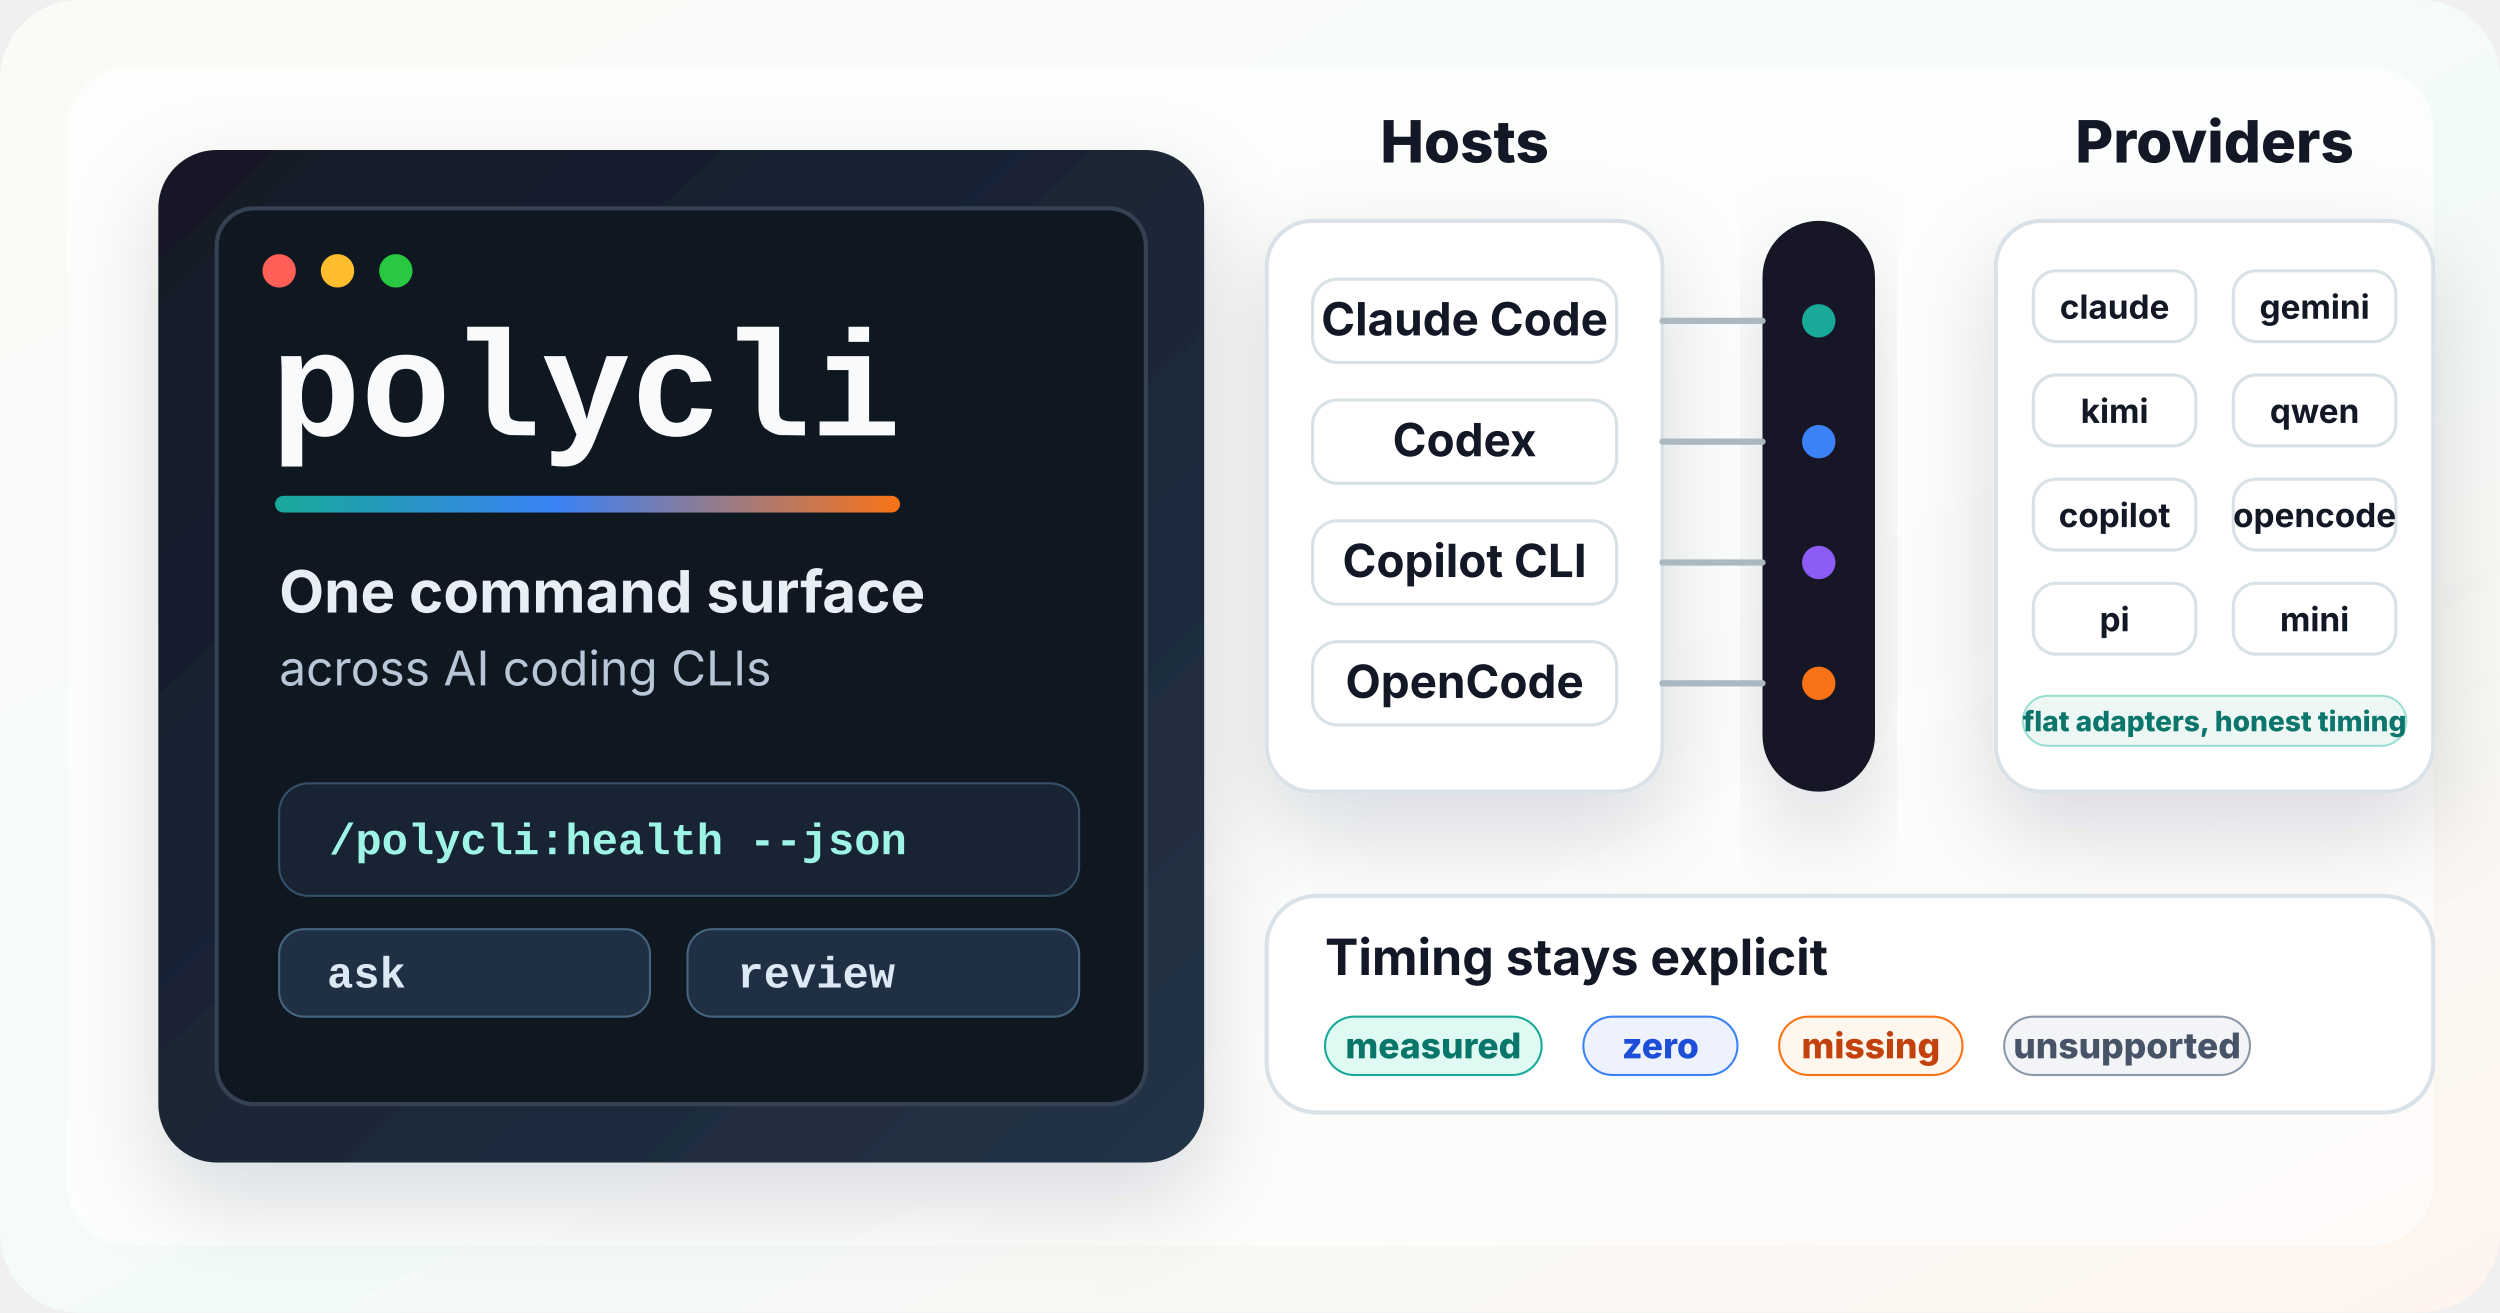
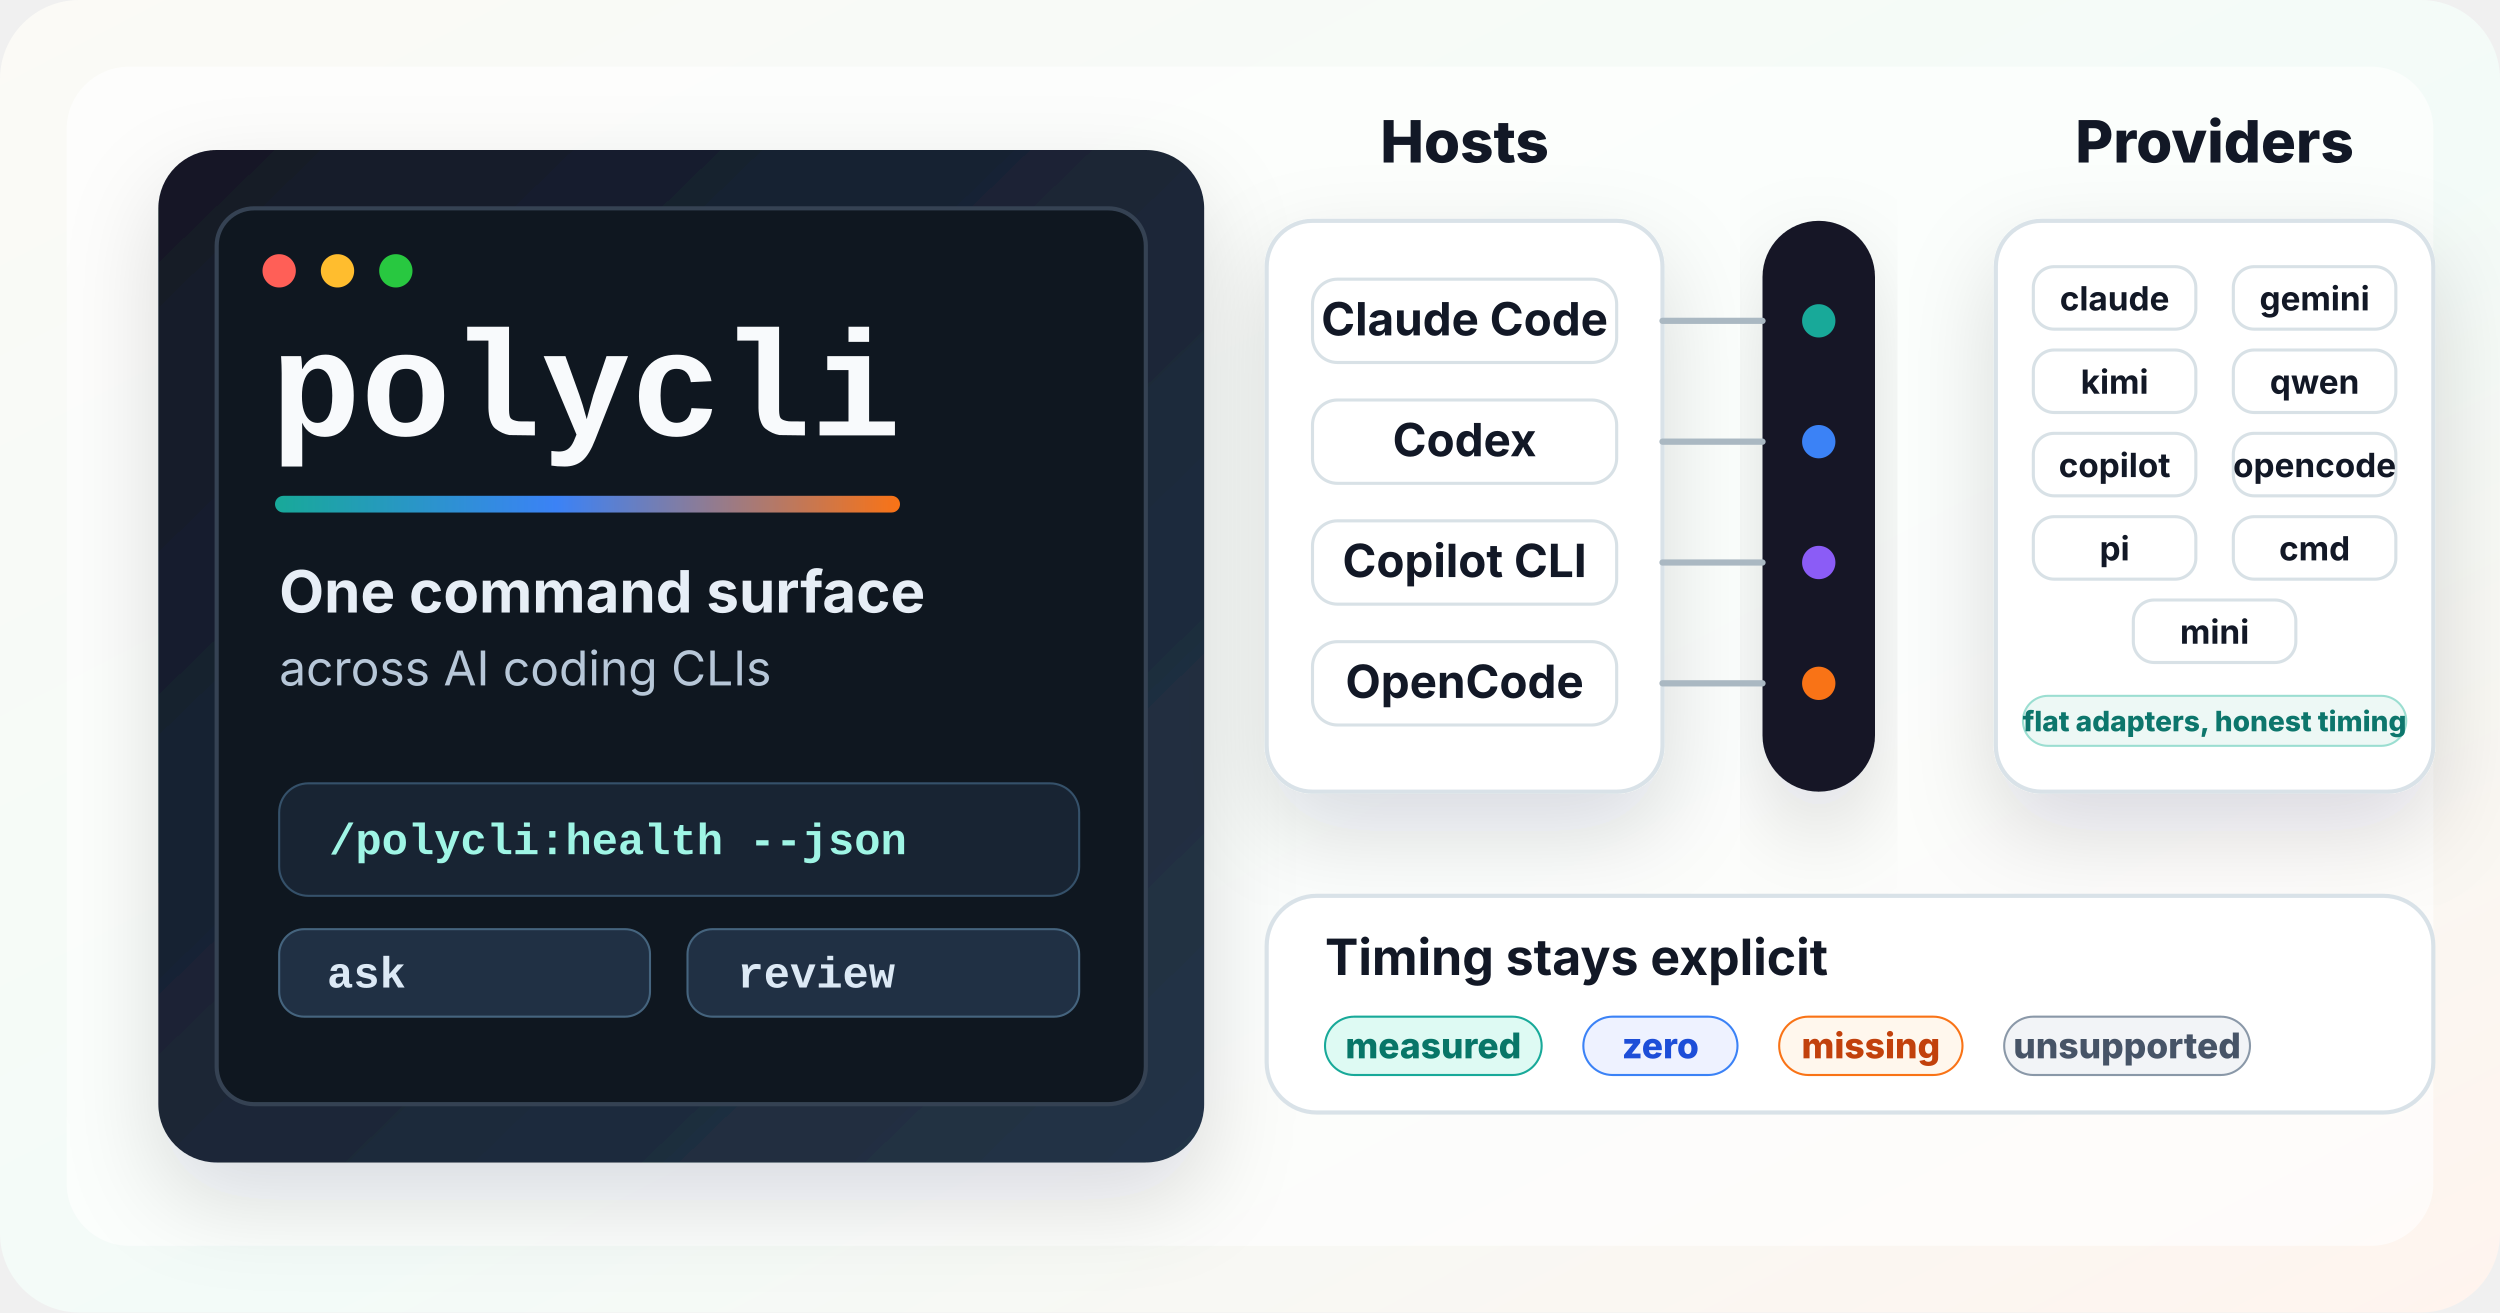
<svg xmlns="http://www.w3.org/2000/svg" width="1200" height="630" viewBox="0 0 1200 630" role="img" aria-labelledby="title desc">
  <defs>
    <linearGradient id="paper" x1="0" y1="0" x2="1" y2="1">
      <stop offset="0" stop-color="#fbfaf6" />
      <stop offset="0.55" stop-color="#f3fbf8" />
      <stop offset="1" stop-color="#fff4ee" />
    </linearGradient>
    <linearGradient id="ink" x1="0" y1="0" x2="1" y2="1">
      <stop offset="0" stop-color="#121826" />
      <stop offset="1" stop-color="#243447" />
    </linearGradient>
    <linearGradient id="accent" x1="0" y1="0" x2="1" y2="0">
      <stop offset="0" stop-color="#18a999" />
      <stop offset="0.45" stop-color="#3b82f6" />
      <stop offset="1" stop-color="#f97316" />
    </linearGradient>
    <filter id="softShadow" x="-20%" y="-20%" width="140%" height="140%">
      <feDropShadow dx="0" dy="18" stdDeviation="22" flood-color="#121826" flood-opacity="0.14" />
    </filter>
    <style>
      .sans { font-family: Inter, ui-sans-serif, system-ui, -apple-system, BlinkMacSystemFont, "Segoe UI", sans-serif; }
      .mono { font-family: "SFMono-Regular", "Cascadia Code", "Liberation Mono", Menlo, Consolas, monospace; }
      .ink { fill: #121826; }
      .muted { fill: #536174; }
      .panel { fill: #ffffff; stroke: #d9e2e8; stroke-width: 2; }
      .chip { fill: #ffffff; stroke: #d8e1e6; stroke-width: 1.5; }
      .wire { fill: none; stroke: #aab8c2; stroke-width: 3; stroke-linecap: round; }
      .wireAccent { fill: none; stroke: url(#accent); stroke-width: 5; stroke-linecap: round; }
      .tiny { font-size: 16px; font-weight: 700; }
      .small { font-size: 22px; font-weight: 700; }
      .label { font-size: 24px; font-weight: 750; }
    </style>
  </defs>
  <rect width="1200" height="630" rx="38" fill="url(#paper)" />
  <rect x="32" y="32" width="1136" height="566" rx="30" fill="#ffffff" opacity="0.64" />
  <g transform="translate(76 72)">
    <rect x="0" y="0" width="502" height="486" rx="28" fill="url(#ink)" filter="url(#softShadow)" />
    <rect x="28" y="28" width="446" height="430" rx="18" fill="#0f1720" stroke="#354253" stroke-width="2" />
    <circle cx="58" cy="58" r="8" fill="#ff5f57" />
    <circle cx="86" cy="58" r="8" fill="#ffbd2e" />
    <circle cx="114" cy="58" r="8" fill="#28c840" />
    <text x="54" y="137" class="mono" font-size="72" font-weight="850" fill="#f8fafc">polycli</text>
    <rect x="56" y="166" width="300" height="8" rx="4" fill="url(#accent)" />
    <text x="58" y="222" class="sans" font-size="28" font-weight="740" fill="#e7eef6">One command surface</text>
    <text x="58" y="257" class="sans" font-size="23" fill="#b7c7d8">across AI coding CLIs</text>
    <g class="mono" font-size="21" font-weight="700">
      <rect x="58" y="304" width="384" height="54" rx="14" fill="#182433" stroke="#35516a" />
      <text x="82" y="338" fill="#9ff5e5">/polycli:health --json</text>
      <rect x="58" y="374" width="178" height="42" rx="12" fill="#203044" stroke="#45647e" />
      <text x="81" y="402" fill="#dce9f5">ask</text>
      <rect x="254" y="374" width="188" height="42" rx="12" fill="#203044" stroke="#45647e" />
      <text x="278" y="402" fill="#dce9f5">review</text>
    </g>
  </g>
  <g transform="translate(608 78)">
    <text x="95" y="0" text-anchor="middle" class="sans ink" font-size="28" font-weight="820">Hosts</text>
    <text x="455" y="0" text-anchor="middle" class="sans ink" font-size="28" font-weight="820">Providers</text>
    <g transform="translate(0 28)">
      <rect class="panel" x="0" y="0" width="190" height="274" rx="22" filter="url(#softShadow)" />
      <g class="sans small ink">
        <rect class="chip" x="22" y="28" width="146" height="40" rx="12" />
        <text x="95" y="55" text-anchor="middle">Claude Code</text>
        <rect class="chip" x="22" y="86" width="146" height="40" rx="12" />
        <text x="95" y="113" text-anchor="middle">Codex</text>
        <rect class="chip" x="22" y="144" width="146" height="40" rx="12" />
        <text x="95" y="171" text-anchor="middle">Copilot CLI</text>
        <rect class="chip" x="22" y="202" width="146" height="40" rx="12" />
        <text x="95" y="229" text-anchor="middle">OpenCode</text>
      </g>
    </g>
    <g transform="translate(238 28)">
      <rect x="0" y="0" width="54" height="274" rx="27" fill="#121826" filter="url(#softShadow)" />
      <path d="M27 42 L27 232" class="wireAccent" />
      <circle cx="27" cy="48" r="8" fill="#18a999" />
      <circle cx="27" cy="106" r="8" fill="#3b82f6" />
      <circle cx="27" cy="164" r="8" fill="#8b5cf6" />
      <circle cx="27" cy="222" r="8" fill="#f97316" />
    </g>
    <g transform="translate(350 28)">
      <rect class="panel" x="0" y="0" width="210" height="274" rx="22" filter="url(#softShadow)" />
      <g class="sans tiny ink">
-         <rect class="chip" x="18" y="24" width="78" height="34" rx="11" />
-         <text x="57" y="47" text-anchor="middle">claude</text>
-         <rect class="chip" x="114" y="24" width="78" height="34" rx="11" />
-         <text x="153" y="47" text-anchor="middle">gemini</text>
-         <rect class="chip" x="18" y="74" width="78" height="34" rx="11" />
-         <text x="57" y="97" text-anchor="middle">kimi</text>
-         <rect class="chip" x="114" y="74" width="78" height="34" rx="11" />
-         <text x="153" y="97" text-anchor="middle">qwen</text>
-         <rect class="chip" x="18" y="124" width="78" height="34" rx="11" />
-         <text x="57" y="147" text-anchor="middle">copilot</text>
-         <rect class="chip" x="114" y="124" width="78" height="34" rx="11" />
-         <text x="153" y="147" text-anchor="middle">opencode</text>
-         <rect class="chip" x="18" y="174" width="78" height="34" rx="11" />
-         <text x="57" y="197" text-anchor="middle">pi</text>
-         <rect class="chip" x="114" y="174" width="78" height="34" rx="11" />
-         <text x="153" y="197" text-anchor="middle">mini</text>
+         <rect class="chip" x="18" y="22" width="78" height="30" rx="10" />
+         <text x="57" y="43" text-anchor="middle">claude</text>
+         <rect class="chip" x="114" y="22" width="78" height="30" rx="10" />
+         <text x="153" y="43" text-anchor="middle">gemini</text>
+         <rect class="chip" x="18" y="62" width="78" height="30" rx="10" />
+         <text x="57" y="83" text-anchor="middle">kimi</text>
+         <rect class="chip" x="114" y="62" width="78" height="30" rx="10" />
+         <text x="153" y="83" text-anchor="middle">qwen</text>
+         <rect class="chip" x="18" y="102" width="78" height="30" rx="10" />
+         <text x="57" y="123" text-anchor="middle">copilot</text>
+         <rect class="chip" x="114" y="102" width="78" height="30" rx="10" />
+         <text x="153" y="123" text-anchor="middle">opencode</text>
+         <rect class="chip" x="18" y="142" width="78" height="30" rx="10" />
+         <text x="57" y="163" text-anchor="middle">pi</text>
+         <rect class="chip" x="114" y="142" width="78" height="30" rx="10" />
+         <text x="153" y="163" text-anchor="middle">cmd</text>
+         <rect class="chip" x="66" y="182" width="78" height="30" rx="10" />
+         <text x="105" y="203" text-anchor="middle">mini</text>
      </g>
      <rect x="13" y="228" width="184" height="24" rx="12" fill="#edf8f5" stroke="#9bded1" />
      <text x="105" y="245" text-anchor="middle" class="sans" font-size="13.5" font-weight="800" fill="#0d766c">flat adapters, honest timing</text>
    </g>
    <path d="M190 76 C218 76 218 76 238 76" class="wire" />
    <path d="M190 134 C218 134 218 134 238 134" class="wire" />
    <path d="M190 192 C218 192 218 192 238 192" class="wire" />
    <path d="M190 250 C218 250 218 250 238 250" class="wire" />
    <path d="M292 165 C320 165 320 165 350 165" class="wireAccent" />
  </g>
  <g transform="translate(608 430)">
    <rect class="panel" x="0" y="0" width="560" height="104" rx="24" />
    <text x="28" y="38" class="sans label ink">Timing stays explicit</text>
    <g transform="translate(28 58)" class="sans" font-size="17" font-weight="800">
      <rect x="0" y="0" width="104" height="28" rx="14" fill="#defaf3" stroke="#18a999" />
      <text x="52" y="20" text-anchor="middle" fill="#087668">measured</text>
      <rect x="124" y="0" width="74" height="28" rx="14" fill="#eef2ff" stroke="#3b82f6" />
      <text x="161" y="20" text-anchor="middle" fill="#1d4ed8">zero</text>
      <rect x="218" y="0" width="88" height="28" rx="14" fill="#fff7ed" stroke="#f97316" />
      <text x="262" y="20" text-anchor="middle" fill="#c2410c">missing</text>
      <rect x="326" y="0" width="118" height="28" rx="14" fill="#f2f4f7" stroke="#8a98a8" />
      <text x="385" y="20" text-anchor="middle" fill="#475467">unsupported</text>
    </g>
  </g>
</svg>
